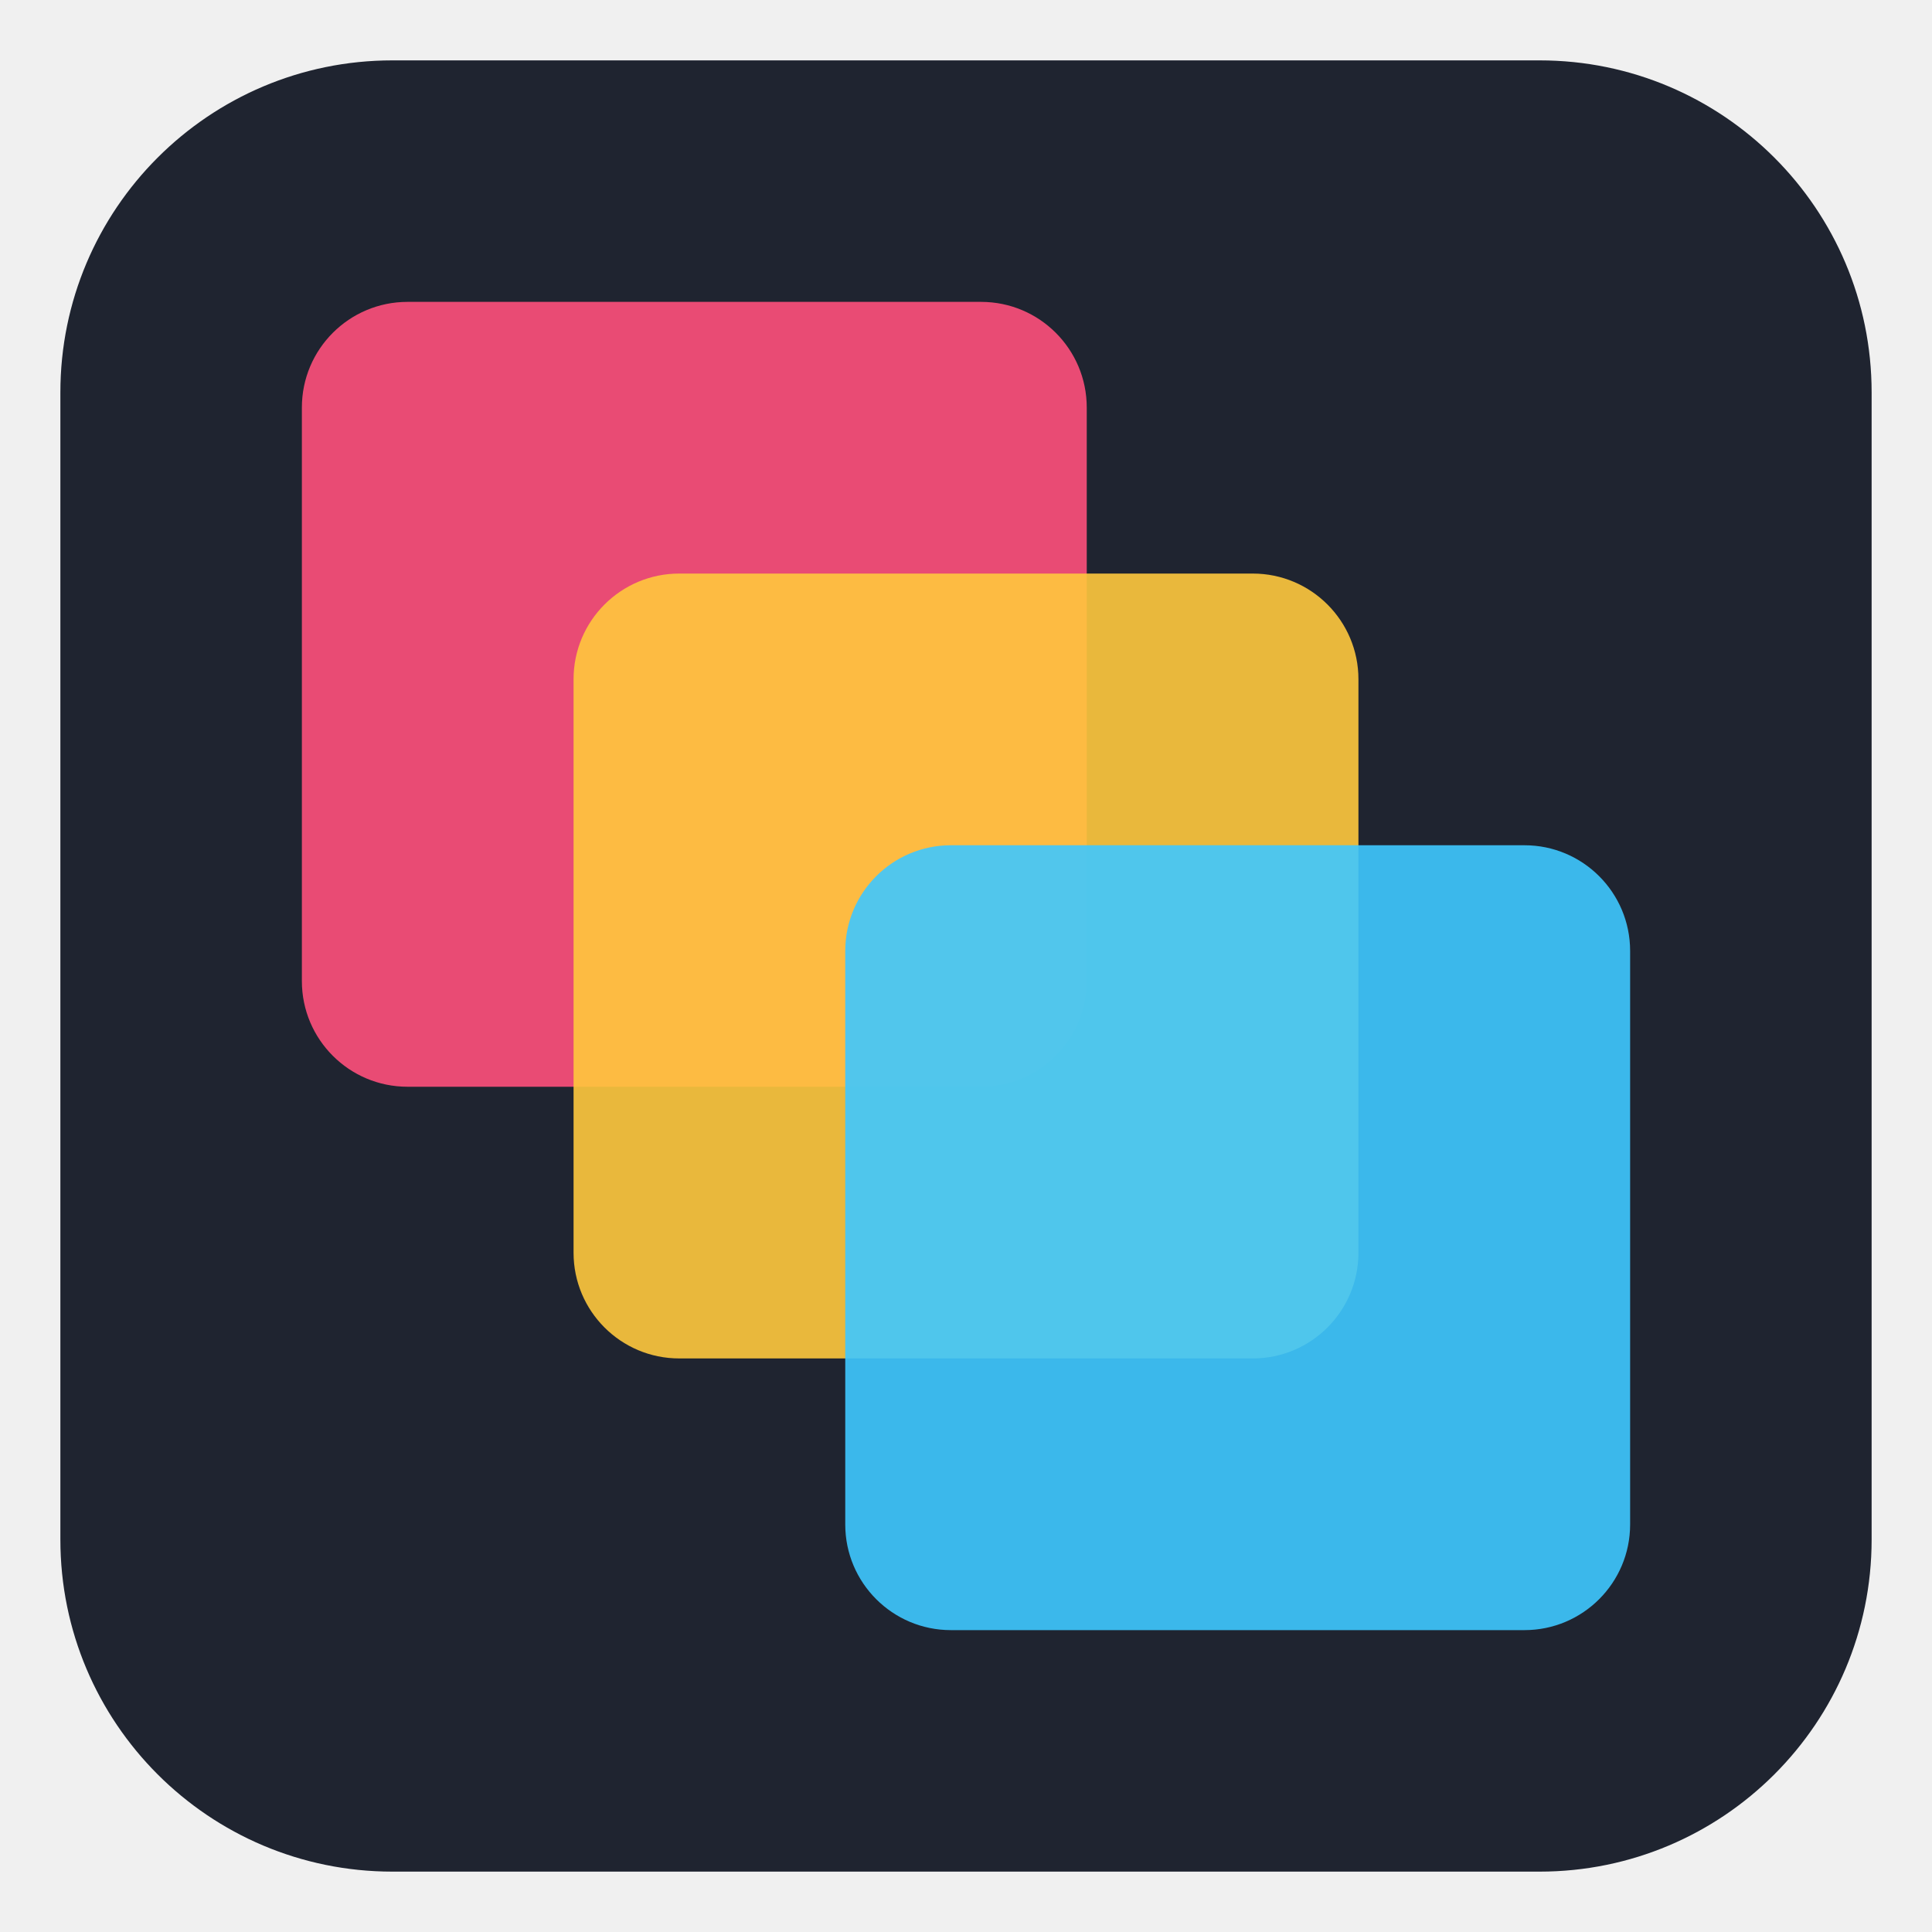
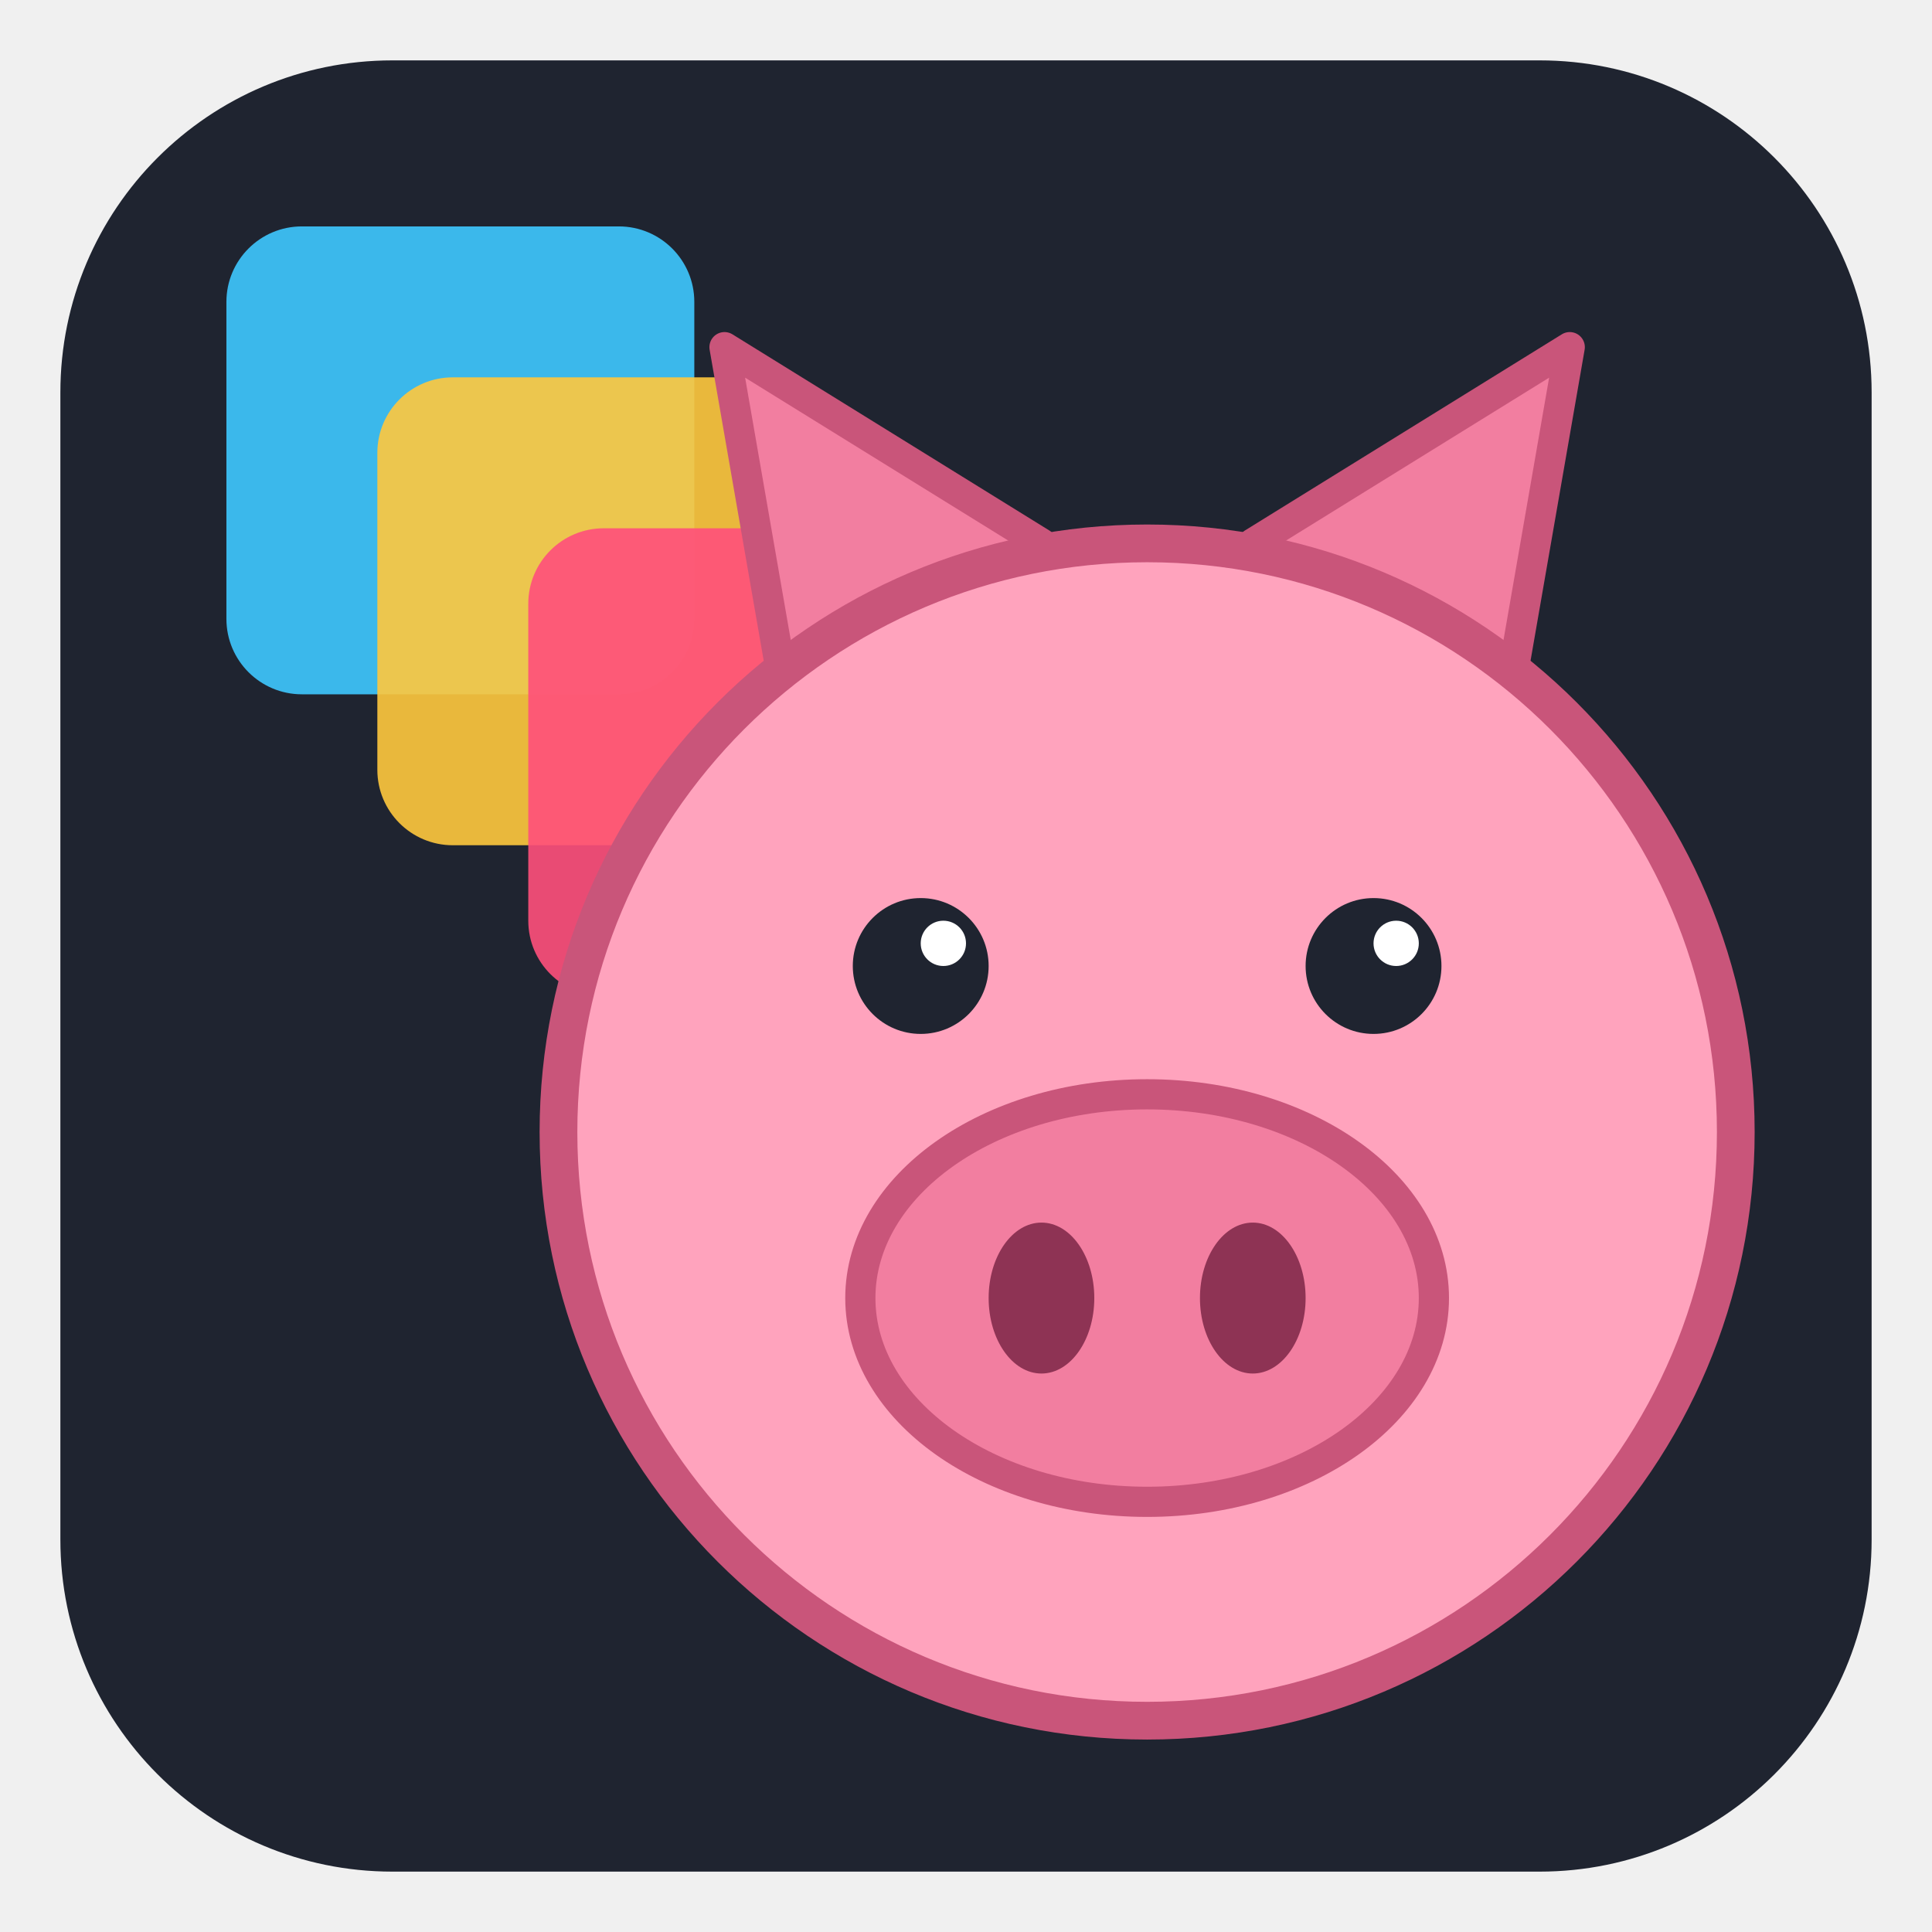
<svg xmlns="http://www.w3.org/2000/svg" width="256" height="256" viewBox="0 0 256 256">
  <rect x="8" y="8" width="240" height="240" rx="44" fill="#1f2430" />
-   <rect x="40" y="40" width="104" height="104" rx="14" fill="#ff4f7b" fill-opacity="0.9" />
-   <rect x="76" y="76" width="104" height="104" rx="14" fill="#ffc83d" fill-opacity="0.9" />
-   <rect x="112" y="112" width="104" height="104" rx="14" fill="#3ec8ff" fill-opacity="0.9" />
+   <rect x="30" y="30" width="62" height="62" rx="10" fill="#3ec8ff" fill-opacity="0.9" />
+   <rect x="50" y="50" width="62" height="62" rx="10" fill="#ffc83d" fill-opacity="0.9" />
+   <rect x="70" y="70" width="62" height="62" rx="10" fill="#ff4f7b" fill-opacity="0.9" />
+   <path d="M 104 92 L 96 46 L 138 72 Z" fill="#f27ea0" stroke="#c9557a" stroke-width="4" stroke-linejoin="round" />
+   <path d="M 200 92 L 208 46 L 166 72 Z" fill="#f27ea0" stroke="#c9557a" stroke-width="4" stroke-linejoin="round" />
+   <circle cx="152" cy="150" r="78" fill="#ffa3bd" stroke="#c9557a" stroke-width="5" />
+   <circle cx="122" cy="128" r="9" fill="#1f2430" />
+   <circle cx="182" cy="128" r="9" fill="#1f2430" />
+   <circle cx="125" cy="125" r="3" fill="#ffffff" />
+   <circle cx="185" cy="125" r="3" fill="#ffffff" />
+   <ellipse cx="152" cy="172" rx="38" ry="27" fill="#f27ea0" stroke="#c9557a" stroke-width="4" />
+   <ellipse cx="138" cy="172" rx="7" ry="10" fill="#8e3354" />
+   <ellipse cx="166" cy="172" rx="7" ry="10" fill="#8e3354" />
</svg>
